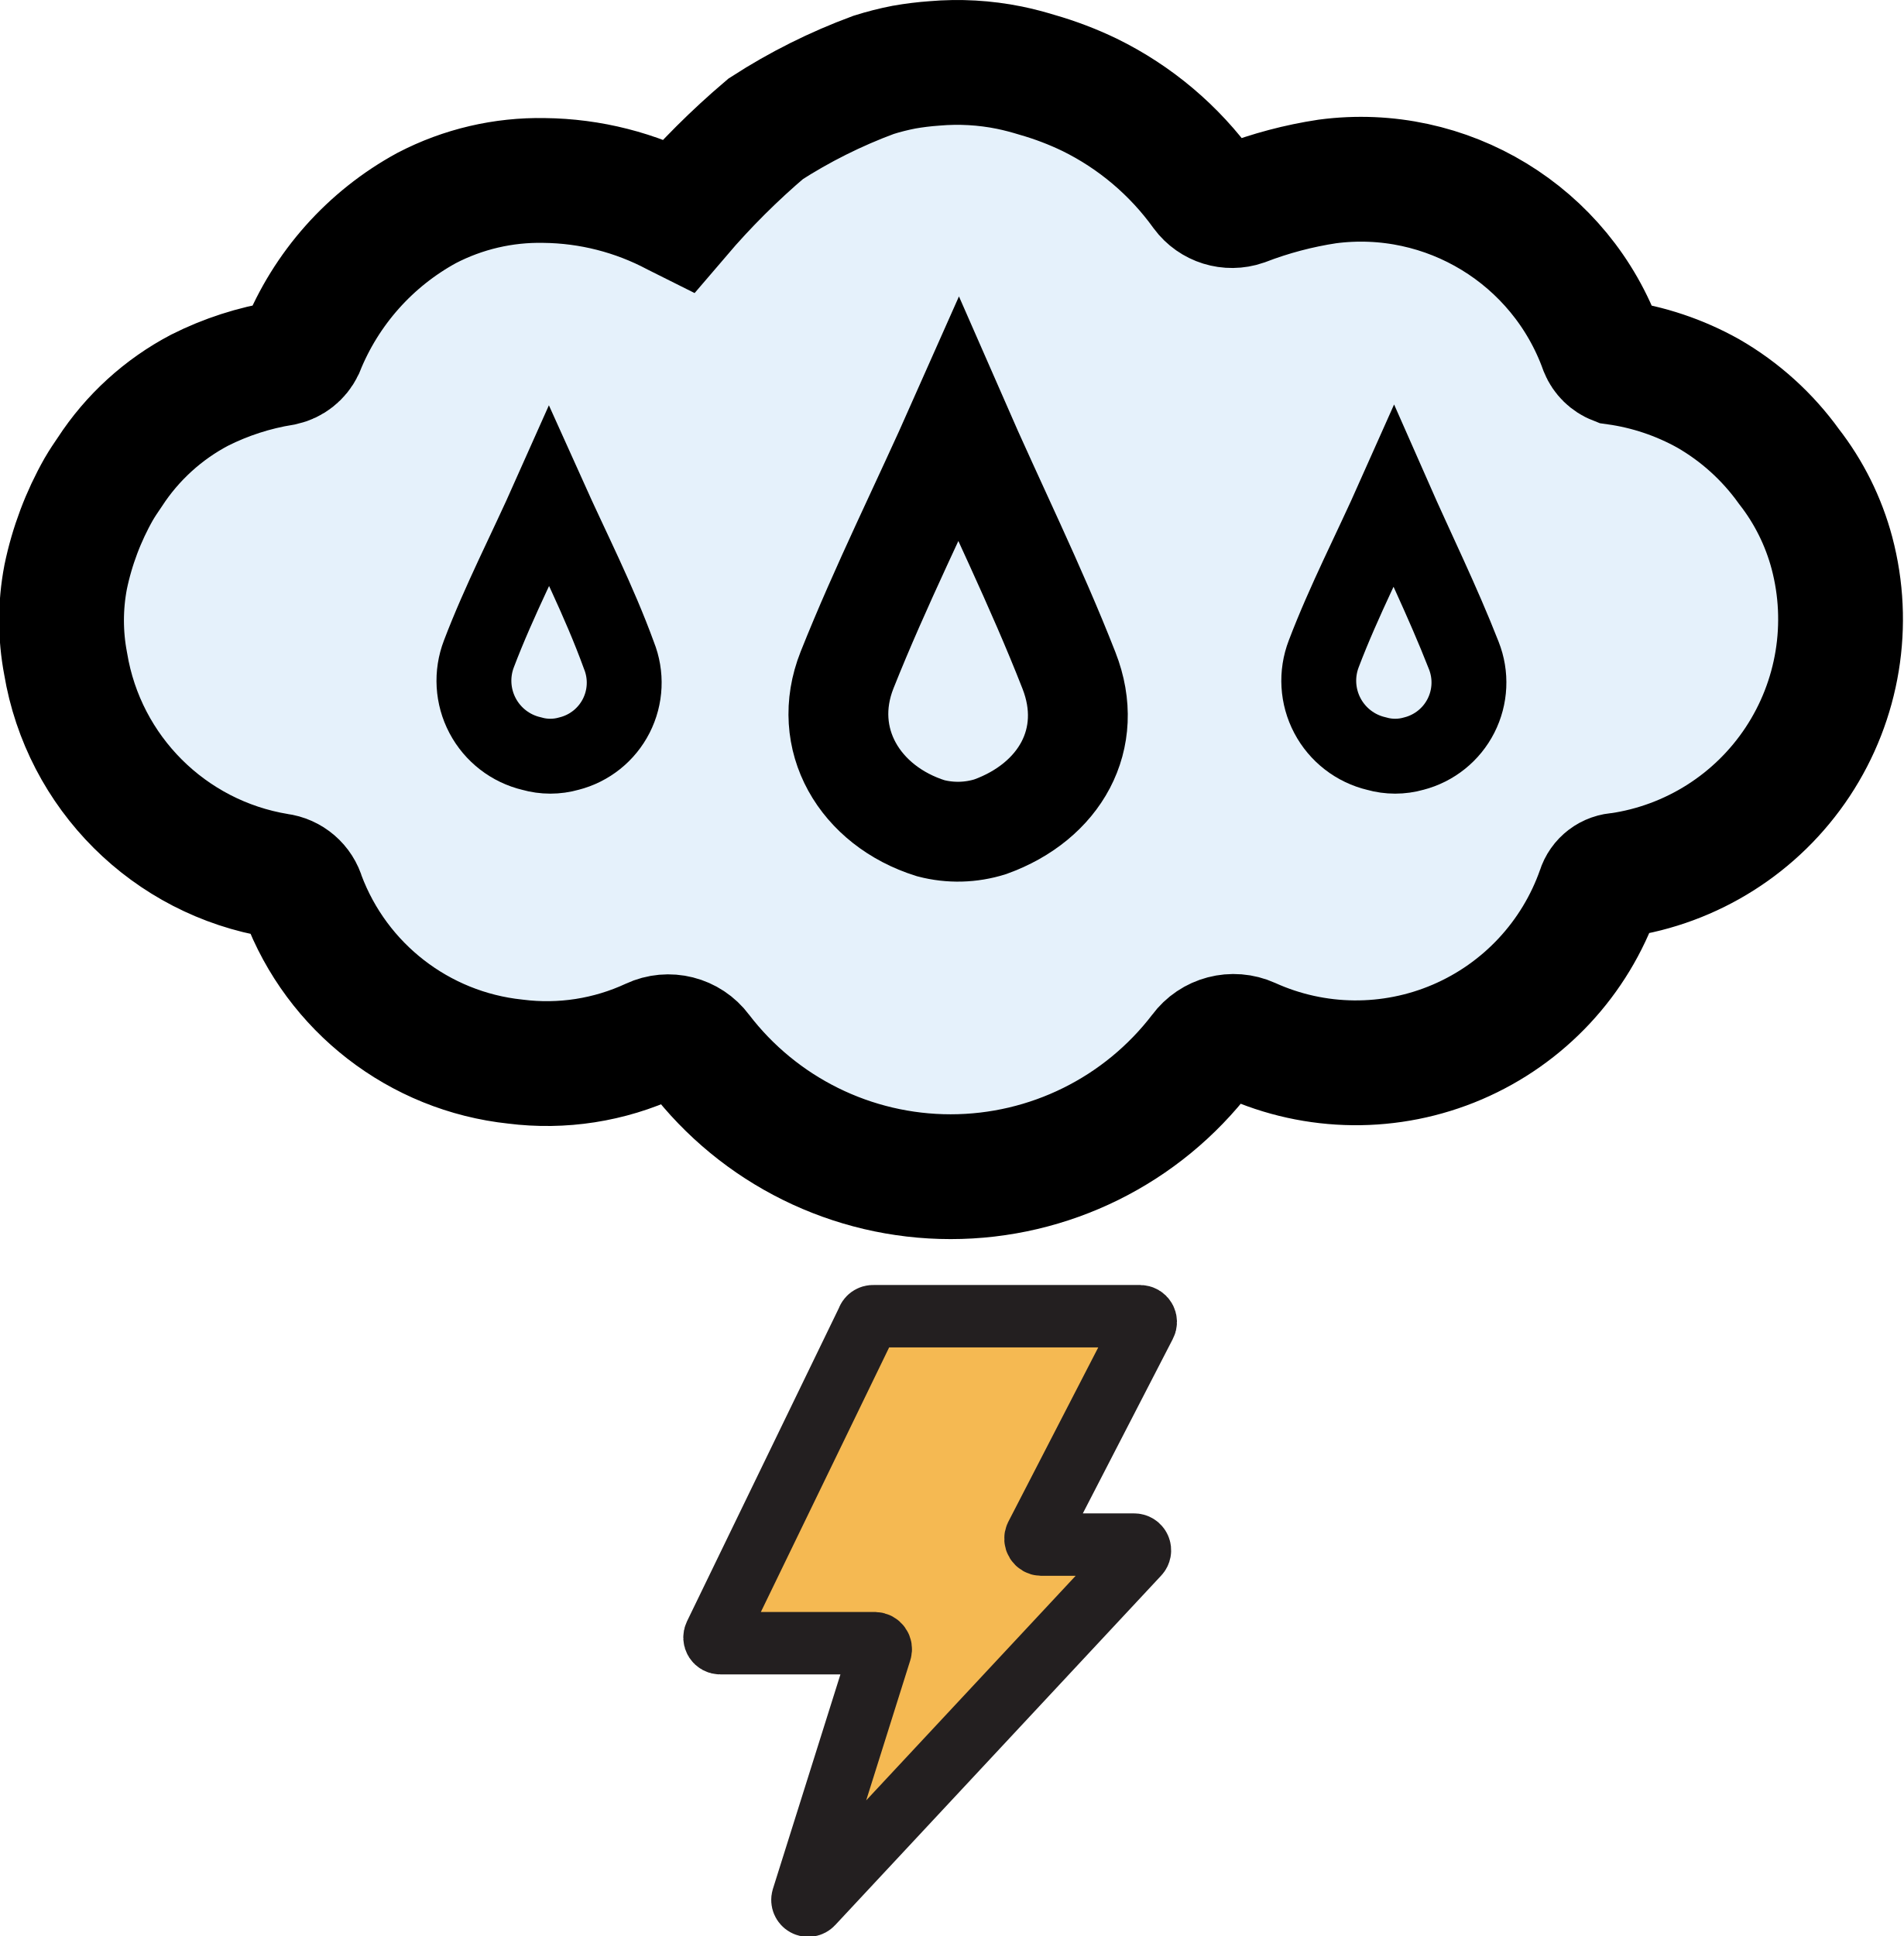
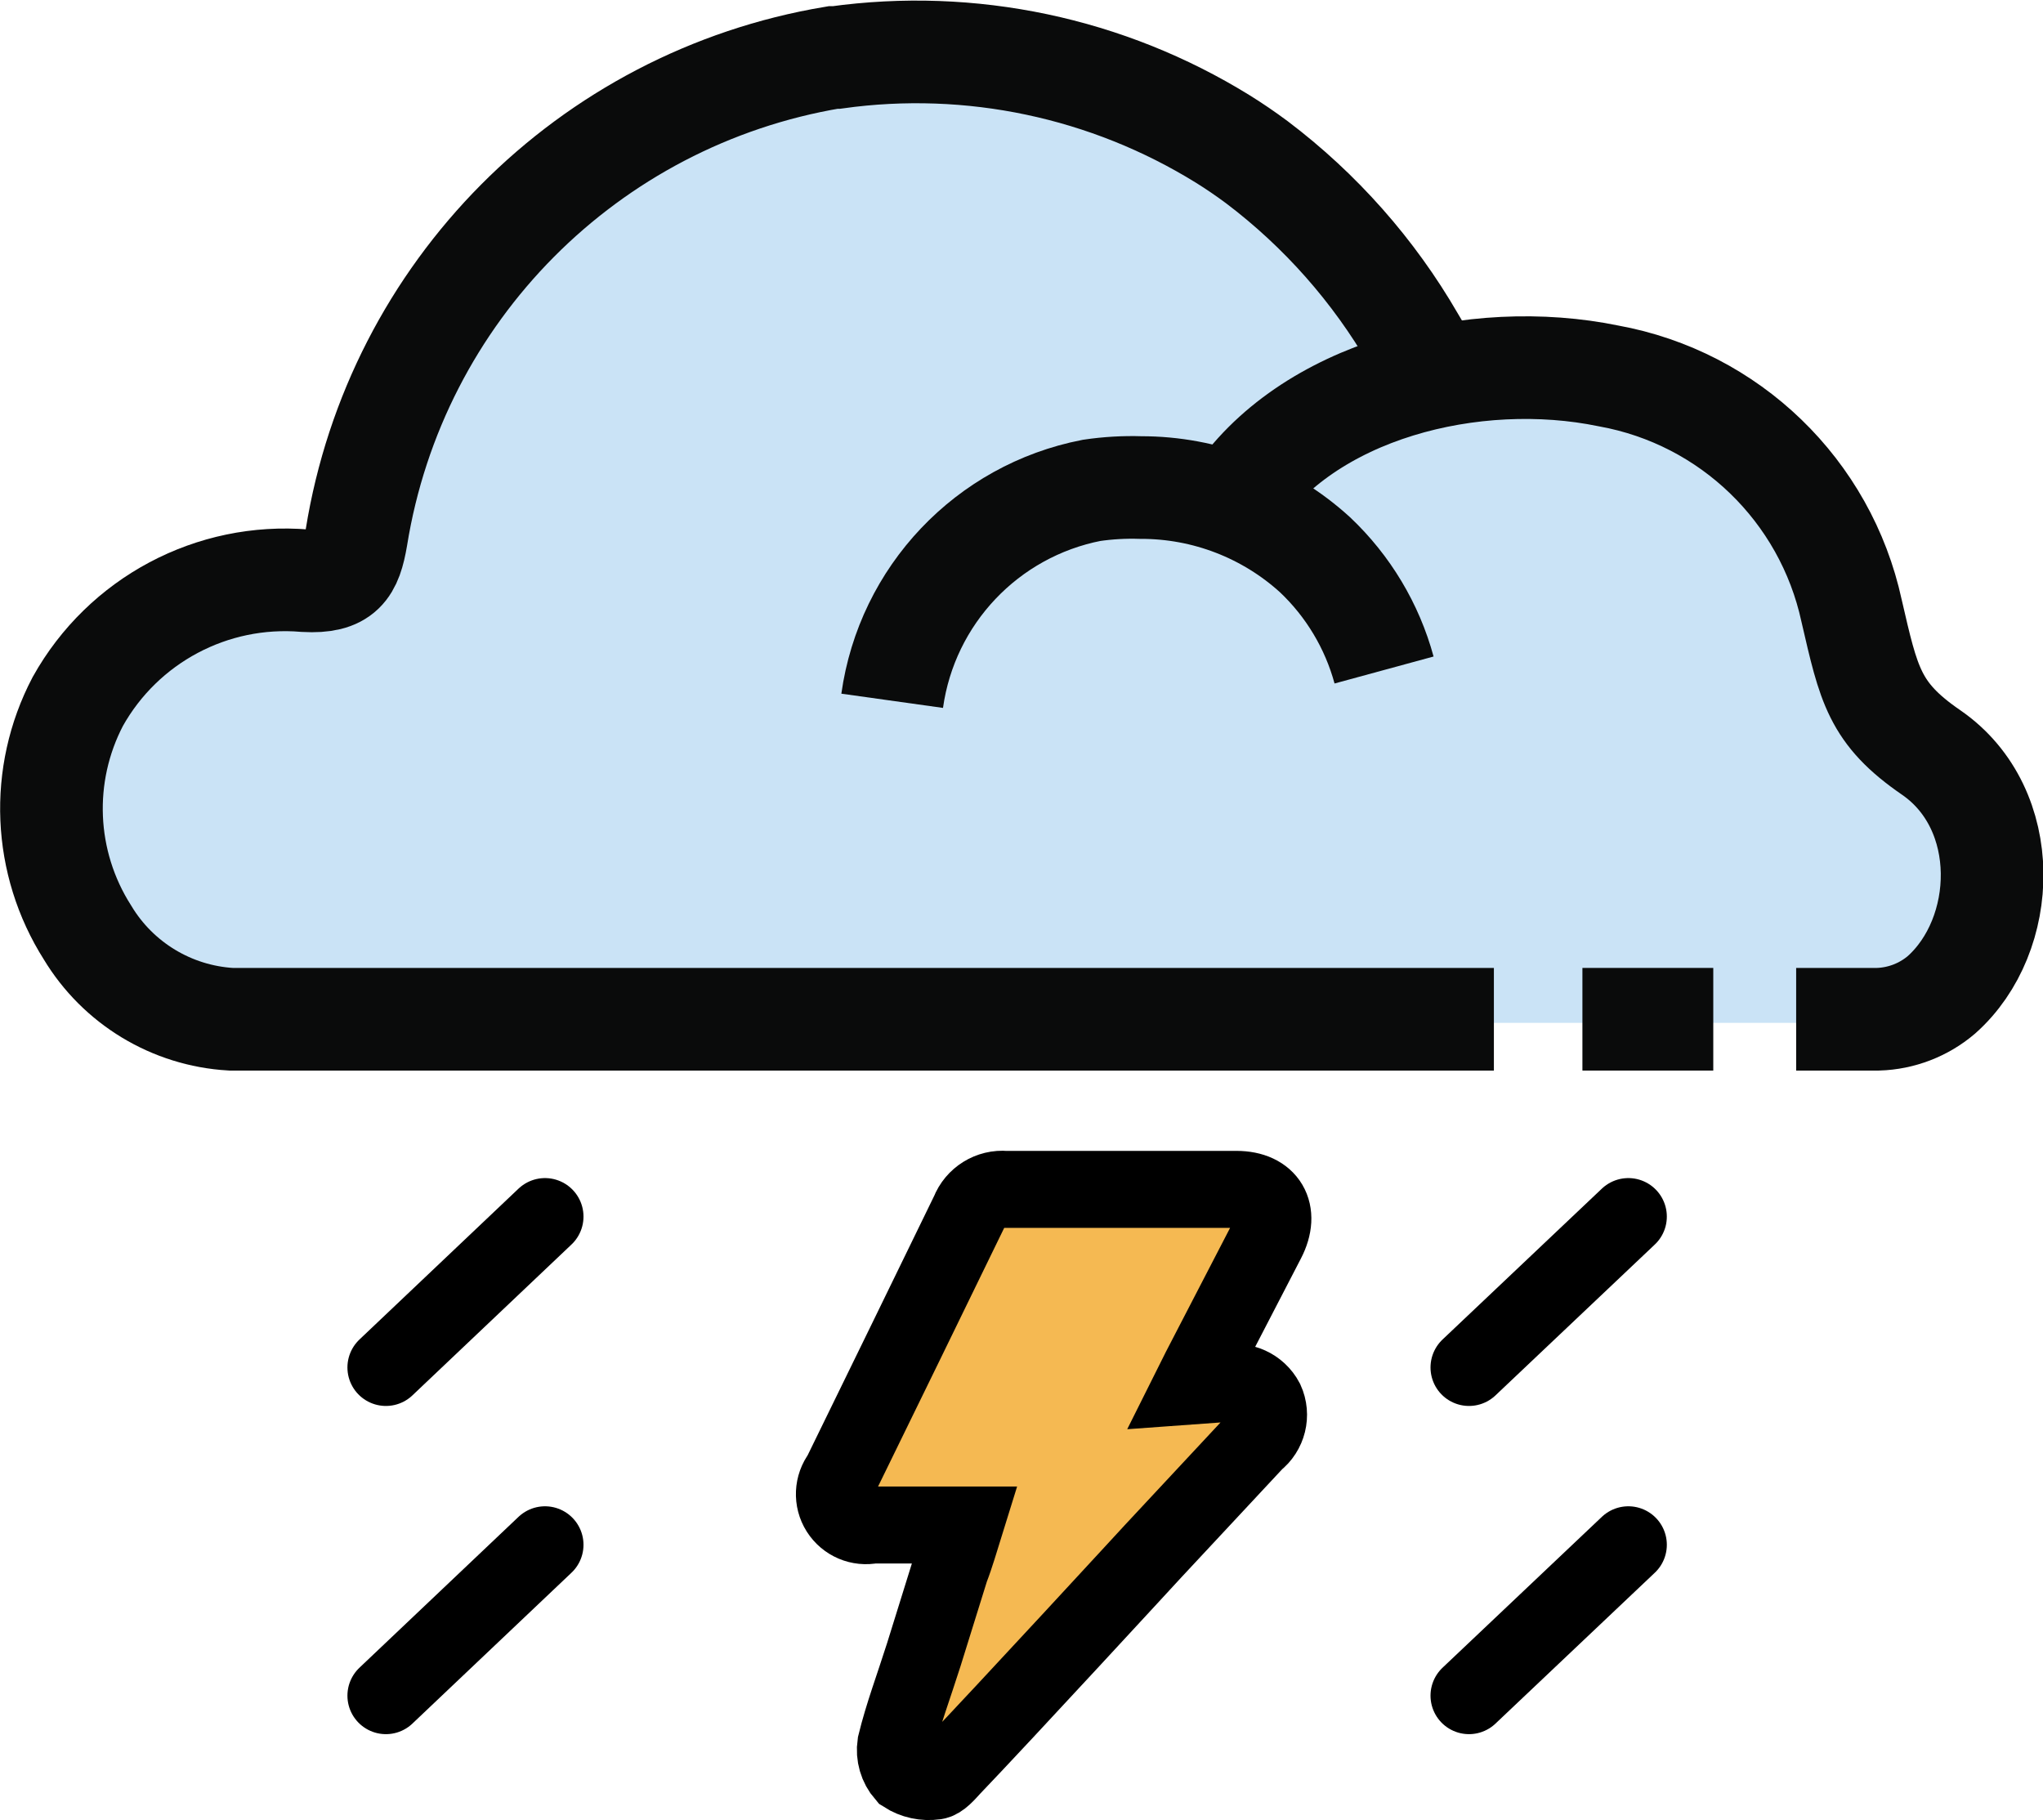
- <svg xmlns="http://www.w3.org/2000/svg" viewBox="0 0 76.26 77.56">
+ <svg xmlns="http://www.w3.org/2000/svg" viewBox="0 0 79.62 70.92">
  <defs>
-     <style>.cls-1{fill:#f5b952;}.cls-2{fill:#e5f1fb;}.cls-3,.cls-4,.cls-5,.cls-6{fill:none;stroke-miterlimit:10;}.cls-3{stroke:#231f20;stroke-width:2.5px;}.cls-4,.cls-5,.cls-6{stroke:#000;}.cls-4{stroke-width:5px;}.cls-5{stroke-width:3px;}.cls-6{stroke-width:4px;}</style>
+     <style>.cls-1{fill:#f5b952;}.cls-2{fill:#cae3f6;}.cls-3,.cls-4,.cls-5{fill:none;stroke-miterlimit:10;}.cls-3,.cls-5{stroke:#000;stroke-width:3px;}.cls-4{stroke:#0a0b0b;stroke-width:4px;}.cls-5{stroke-linecap:round;}</style>
  </defs>
  <g id="Layer_2" data-name="Layer 2">
    <g id="Layer_1-2" data-name="Layer 1">
-       <path class="cls-1" d="M35,52.73H45.68a.23.23,0,0,1,.2.34l-4.37,8.47a.24.24,0,0,0,.21.34h3.72a.23.23,0,0,1,.17.39l-13.06,14a.23.23,0,0,1-.39-.22l3.12-9.91a.24.24,0,0,0-.22-.31h-6.2a.23.23,0,0,1-.21-.33l6.11-12.6A.23.23,0,0,1,35,52.73Z" />
-       <path class="cls-2" d="M71.88,23A9.81,9.81,0,0,0,70,19.31a9.52,9.52,0,0,0-2.42-2.23,10.13,10.13,0,0,0-4.12-1.51c-.2,0-.45-.32-.54-.54A10,10,0,0,0,52.2,8.51a18.1,18.1,0,0,0-3.55.93A1.05,1.05,0,0,1,47.47,9a11.84,11.84,0,0,0-4.6-3.9,12.16,12.16,0,0,0-2-.79c-.36-.11-.72-.21-1.1-.29a10.43,10.43,0,0,0-3-.18c-.44,0-.85.09-1.2.14-.57.09-1,.2-1.15.24l-.12,0a20.65,20.65,0,0,0-4.17,2,28.87,28.87,0,0,0-3.42,3.33l-.1,0a11.27,11.27,0,0,0-5.18-1.33,9.79,9.79,0,0,0-4.56,1.08,10.75,10.75,0,0,0-4.72,5,2.14,2.14,0,0,1-1.34,1,11.18,11.18,0,0,0-2.84,1,9.5,9.5,0,0,0-3.54,3.14L4,20.16a11.78,11.78,0,0,0-1.32,3.41,8.8,8.8,0,0,0,0,3.34A10,10,0,0,0,11,35.15,1.13,1.13,0,0,1,12,36a10,10,0,0,0,8.3,6.39,9.92,9.92,0,0,0,5.72-1,1,1,0,0,1,1.25.32,12.48,12.48,0,0,0,20.18.1,1,1,0,0,1,1.25-.31A10.15,10.15,0,0,0,62.79,36a.82.82,0,0,1,.78-.57A10,10,0,0,0,71.88,23Z" />
-       <path class="cls-3" d="M35,52.73H45.68a.23.23,0,0,1,.2.34l-4.37,8.47a.24.24,0,0,0,.21.34h3.72a.23.23,0,0,1,.17.39l-13.06,14a.23.23,0,0,1-.39-.22l3.12-9.91a.24.24,0,0,0-.22-.31h-6.2a.23.23,0,0,1-.21-.33l6.11-12.6A.23.23,0,0,1,35,52.73Z" />
-       <path class="cls-4" d="M73.4,22.15a9.69,9.69,0,0,0-1.72-3.46,10.33,10.33,0,0,0-3.24-2.93,10.58,10.58,0,0,0-3.7-1.24,1,1,0,0,1-.56-.55,10.26,10.26,0,0,0-11-6.7,16.1,16.1,0,0,0-3.36.89,1.4,1.4,0,0,1-1.58-.49A12.34,12.34,0,0,0,43.66,3.8a13.2,13.2,0,0,0-2.1-.8c-.36-.11-.73-.21-1.12-.29a10.53,10.53,0,0,0-3-.17,12,12,0,0,0-1.22.15A11,11,0,0,0,35,3a22.08,22.08,0,0,0-4.32,2.16,30.78,30.78,0,0,0-3.48,3.47l-.1-.05a11.55,11.55,0,0,0-5.3-1.35A9.79,9.79,0,0,0,17.1,8.33a11.12,11.12,0,0,0-5,5.62,1.12,1.12,0,0,1-.76.6A11.52,11.52,0,0,0,8,15.63a9.65,9.65,0,0,0-3.6,3.28c-.15.22-.3.44-.44.68a12.13,12.13,0,0,0-1.33,3.53,9.24,9.24,0,0,0,0,3.47,10.32,10.32,0,0,0,8.51,8.49,1.19,1.19,0,0,1,1,.86,10.24,10.24,0,0,0,8.51,6.59,10,10,0,0,0,5.47-.85,1.55,1.55,0,0,1,1.9.48,12.67,12.67,0,0,0,20.14,0,1.57,1.57,0,0,1,1.91-.5,10.32,10.32,0,0,0,14-6,.85.85,0,0,1,.79-.6A10.36,10.36,0,0,0,73.4,22.15Z" />
-       <path class="cls-5" d="M22,19.91c-.93,2.09-2,4.15-2.81,6.28a3,3,0,0,0,2.11,4,2.73,2.73,0,0,0,1.5,0,2.93,2.93,0,0,0,2-3.93C24,24.06,22.94,22,22,19.91Z" />
-       <path class="cls-5" d="M55.85,19.91c-.93,2.09-2,4.15-2.81,6.28a3,3,0,0,0,2.11,4,2.73,2.73,0,0,0,1.5,0,2.94,2.94,0,0,0,2-3.93C57.79,24.06,56.77,22,55.85,19.91Z" />
-       <path class="cls-6" d="M38.41,16.84c-1.48,3.34-3.12,6.61-4.47,10-1.1,2.77.51,5.45,3.35,6.34a4.32,4.32,0,0,0,2.39-.06c2.77-1,4.23-3.51,3.15-6.26C41.5,23.46,39.87,20.18,38.41,16.84Z" />
+       <path class="cls-1" d="M37.1,68.63c1.92-2,7.83-8.42,7.83-8.42h0c1.36-1.47,2.67-2.89,4-4.3a1.29,1.29,0,0,0,.39-1.57,1.34,1.34,0,0,0-1.49-.69c-.43.05-.86.07-1.38.11.14-.28.23-.48.33-.67l2.59-5c.58-1.13.06-2-1.18-2-3,0-6,0-9,0a1.41,1.41,0,0,0-1.42.88c-1.66,3.42-3.33,6.84-5,10.25A1.24,1.24,0,0,0,34,59.18h3.6c-.19.61-.35,1.17-.56,1.72L36,64.24c-.39,1.22-.81,2.34-1.09,3.48a1.44,1.44,0,0,0,.34,1.17,1.77,1.77,0,0,0,1.2.27C36.65,69.14,36.9,68.85,37.1,68.63Z" />
+       <path class="cls-2" d="M57.8,39.92H9.08a6.88,6.88,0,0,1-5.53-3.4,9,9,0,0,1,8.39-13.79c1.46.07,1.77-.47,2-1.71A22.53,22.53,0,0,1,32.31,2.26l.11,0A22.24,22.24,0,0,1,47.34,5.45c.44.27.87.58,1.31.9a23.18,23.18,0,0,1,6,7l.71,1.21" />
+       <path class="cls-2" d="M34.58,27.44a9.73,9.73,0,0,1,7.69-8.23,11.72,11.72,0,0,1,1.9-.15,9.9,9.9,0,0,1,6.72,2.64,9.57,9.57,0,0,1,2.67,4.52" />
+       <path class="cls-2" d="M47.74,19.67c2.82-4.4,9.3-6,14.48-5a11.85,11.85,0,0,1,9.38,9.2c.66,2.9.87,4,3.08,5.56,3.14,2.21,2.92,7.15.38,9.48a3.87,3.87,0,0,1-2.44.95H55.77" />
+       <line class="cls-2" x1="61.21" y1="39.91" x2="66.26" y2="39.91" />
+       <path class="cls-3" d="M37.1,68.88c1.92-2,7.83-8.42,7.83-8.42h0l4-4.29a1.31,1.31,0,0,0,.39-1.58,1.34,1.34,0,0,0-1.49-.68l-1.38.1.33-.66,2.59-5c.58-1.12.06-2-1.18-2-3,0-6,0-9,0a1.39,1.39,0,0,0-1.42.88c-1.66,3.42-3.33,6.83-5,10.25A1.23,1.23,0,0,0,34,59.43h3.6c-.19.61-.35,1.18-.56,1.72L36,64.49c-.39,1.23-.81,2.34-1.09,3.49a1.46,1.46,0,0,0,.34,1.17,1.76,1.76,0,0,0,1.2.26C36.65,69.39,36.9,69.1,37.1,68.88Z" />
+       <path class="cls-4" d="M58.22,39.72H9a7,7,0,0,1-5.59-3.38,9,9,0,0,1-.38-9,9.25,9.25,0,0,1,8.86-4.71c1.48.08,1.79-.46,2-1.69A22.6,22.6,0,0,1,32.47,2.24h.12A22.69,22.69,0,0,1,47.66,5.42q.66.41,1.32.9a23.26,23.26,0,0,1,6.11,6.91l.71,1.2" />
+       <path class="cls-4" d="M34.77,27.31a9.73,9.73,0,0,1,7.77-8.2A10.79,10.79,0,0,1,44.46,19a10.05,10.05,0,0,1,6.79,2.62,9.68,9.68,0,0,1,2.69,4.49" />
+       <path class="cls-4" d="M48.06,19.57c2.85-4.38,9.4-6,14.63-4.92a11.85,11.85,0,0,1,9.47,9.15c.67,2.89.88,4,3.11,5.53,3.18,2.2,3,7.12.39,9.44a4,4,0,0,1-2.47.95H70" />
+       <line class="cls-4" x1="61.67" y1="39.72" x2="66.77" y2="39.72" />
+       <line class="cls-5" x1="63.46" y1="60.2" x2="57.25" y2="66.08" />
+       <line class="cls-5" x1="21.24" y1="60.2" x2="15.04" y2="66.08" />
+       <line class="cls-5" x1="63.46" y1="47.41" x2="57.25" y2="53.29" />
+       <line class="cls-5" x1="21.24" y1="47.41" x2="15.04" y2="53.29" />
    </g>
  </g>
</svg>
